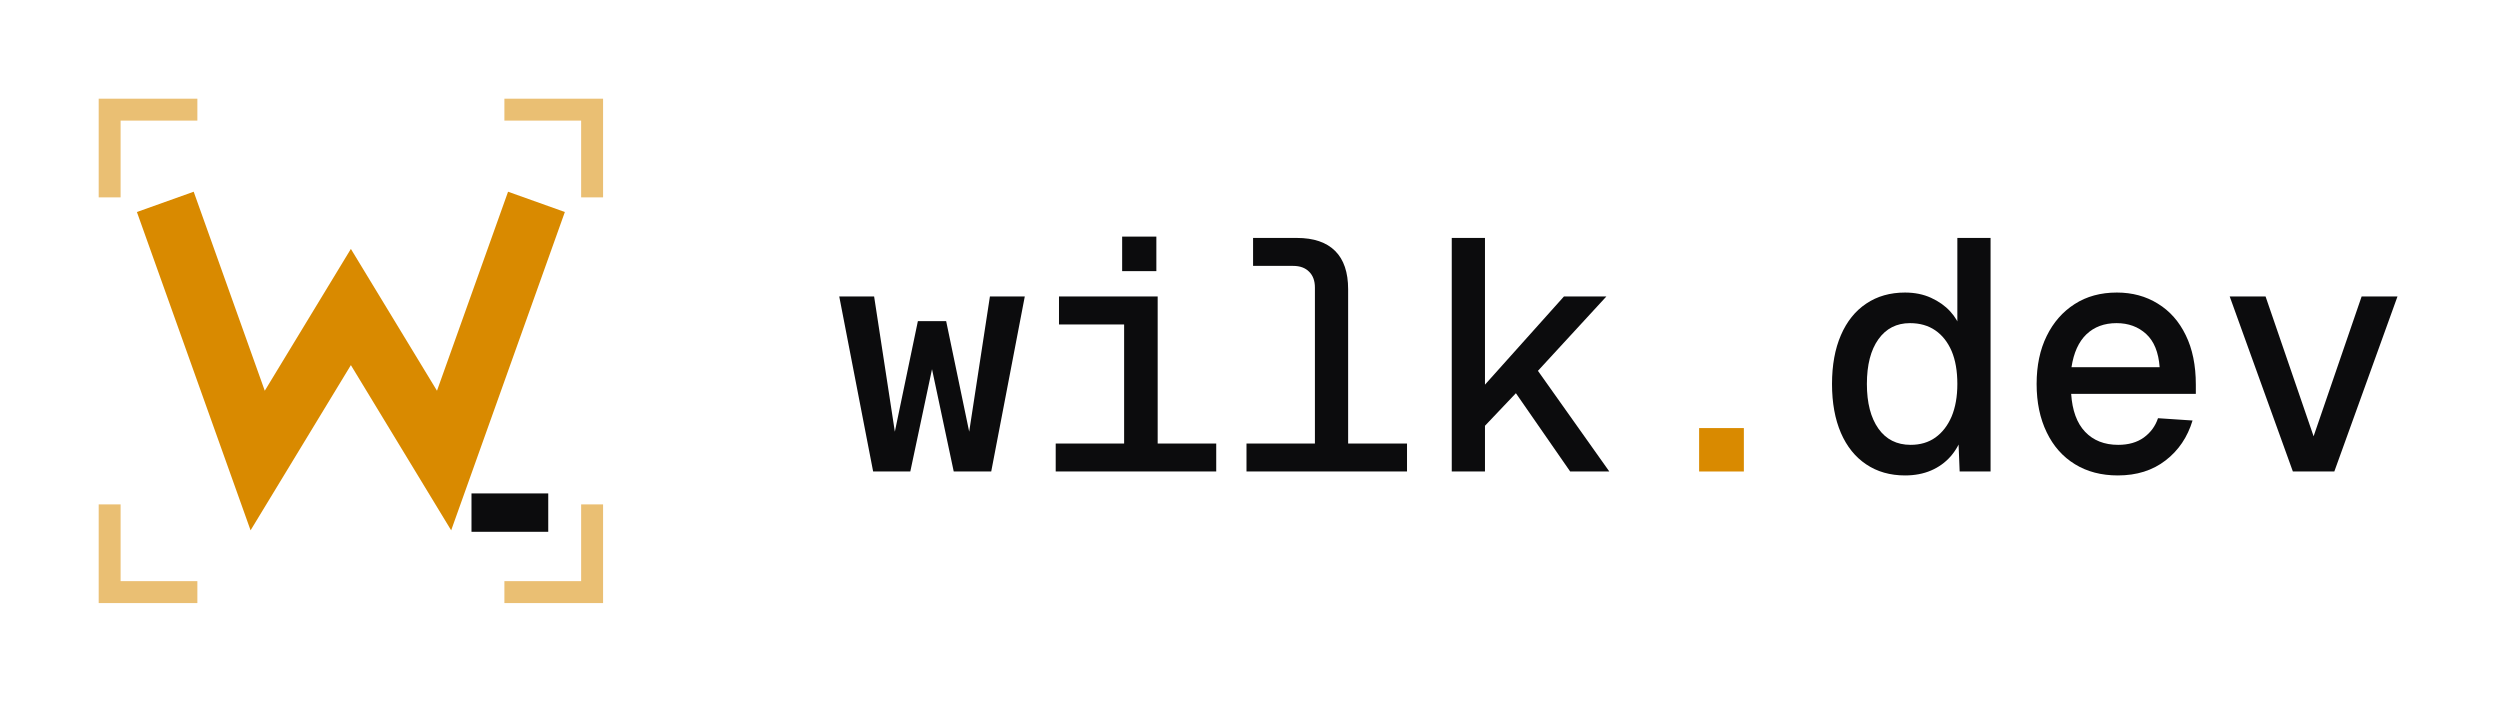
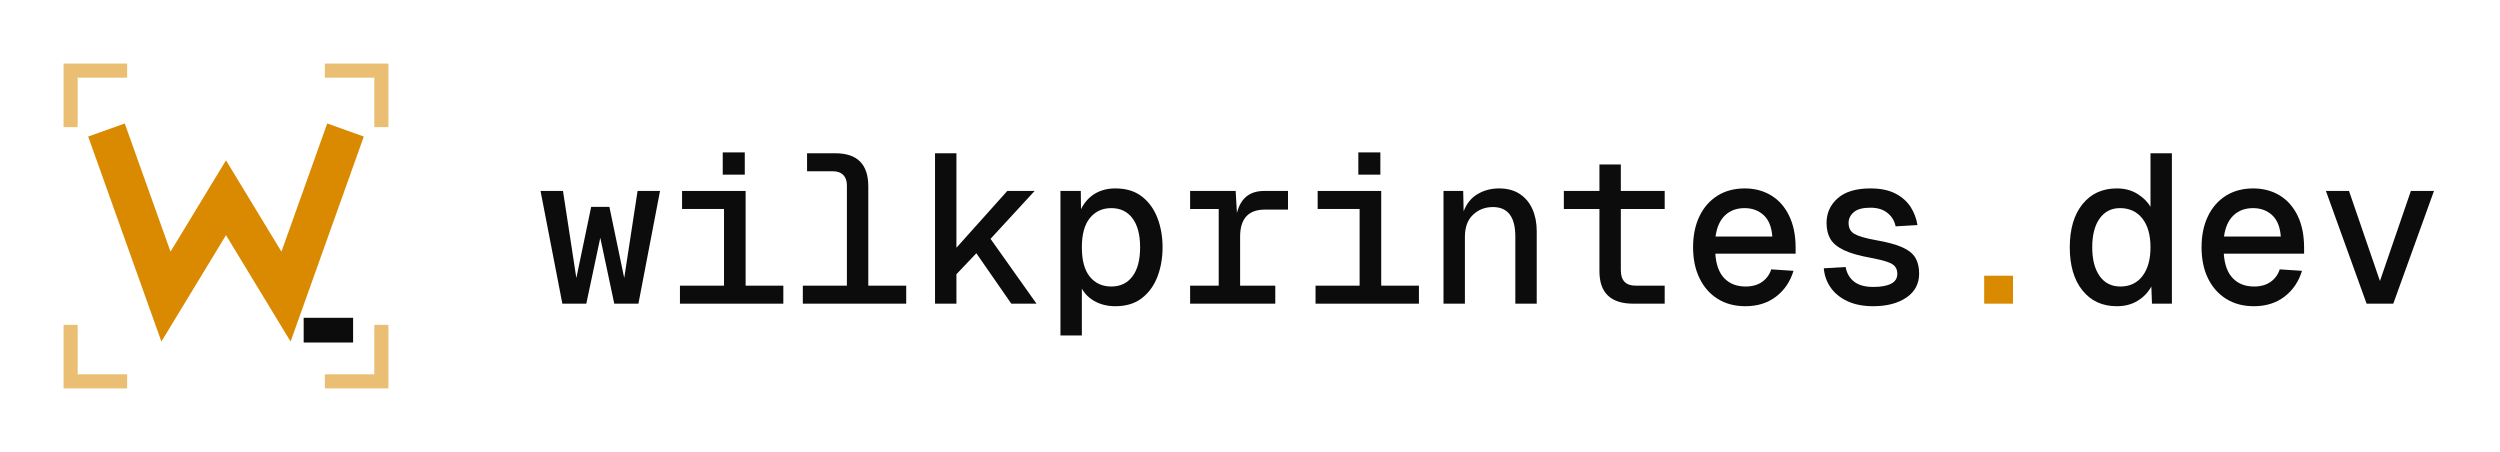
- <svg xmlns="http://www.w3.org/2000/svg" viewBox="0 0 228 64" width="912" height="256">
+ <svg xmlns="http://www.w3.org/2000/svg" viewBox="0 0 354 64" width="1416" height="256">
  <g fill="none" stroke="#d98a00" stroke-width="2" stroke-linecap="square" opacity="0.55">
    <path d="M10 17V10H17" />
    <path d="M47 10H54V17" />
    <path d="M54 47V54H47" />
    <path d="M17 54H10V47" />
  </g>
  <path d="M16 21L23.5 42L32 28L40.5 42L48 21" fill="none" stroke="#d98a00" stroke-width="5.5" stroke-linecap="square" stroke-linejoin="miter" stroke-miterlimit="10" />
  <rect x="43" y="45" width="7" height="3.5" fill="#0c0c0d" />
-   <path d="M83.02 43L79.63 43L76.54 27.04L79.72 27.04L81.61 39.37L83.71 29.29L86.29 29.29L88.39 39.37L90.28 27.04L93.46 27.04L90.40 43L86.98 43L85 33.67L83.02 43Z" fill="#0c0c0d" />
-   <path d="M102.52 43L96.28 43L96.28 40.45L102.52 40.45L102.52 28.21L103.93 29.59L96.58 29.59L96.58 27.04L105.58 27.04L105.58 40.45L110.92 40.45L110.92 43L105.58 43L102.52 43ZM105.46 24.73L102.34 24.73L102.34 21.58L105.46 21.58L105.46 24.73Z" fill="#0c0c0d" />
-   <path d="M122.95 42.04L119.92 42.04L119.92 26.23Q119.92 25.30 119.39 24.78Q118.87 24.25 117.94 24.25L117.94 24.25L114.28 24.25L114.28 21.70L118.27 21.70Q120.58 21.70 121.77 22.89Q122.95 24.07 122.95 26.38L122.95 26.38L122.95 42.04ZM128.32 43L113.68 43L113.68 40.45L128.32 40.45L128.32 43Z" fill="#0c0c0d" />
-   <path d="M135.43 43L132.40 43L132.40 21.70L135.43 21.70L135.43 35.08L142.63 27.04L146.50 27.04L140.26 33.82L146.77 43L143.20 43L138.25 35.86L135.43 38.83L135.43 43Z" fill="#0c0c0d" />
-   <path d="M159.04 43L154.96 43L154.96 39.04L159.04 39.04L159.04 43Z" fill="#d98a00" />
-   <path d="M173.74 43.36L173.74 43.36Q171.70 43.36 170.20 42.35Q168.70 41.35 167.89 39.48Q167.08 37.60 167.08 35.02L167.08 35.02Q167.08 32.44 167.89 30.57Q168.70 28.69 170.20 27.69Q171.70 26.68 173.74 26.68L173.74 26.68Q175.06 26.68 176.11 27.16Q177.16 27.64 177.85 28.39Q178.54 29.14 178.81 30.01L178.81 30.01L178.51 30.64L178.51 21.70L181.54 21.70L181.54 43L178.72 43L178.57 39.19L178.96 39.70Q178.63 40.78 177.90 41.62Q177.16 42.46 176.11 42.91Q175.06 43.36 173.74 43.36ZM174.25 40.57L174.25 40.57Q175.57 40.57 176.51 39.90Q177.46 39.22 177.99 37.98Q178.51 36.73 178.51 35.02L178.51 35.02Q178.51 33.25 177.99 32.02Q177.46 30.79 176.50 30.13Q175.54 29.47 174.19 29.47L174.19 29.47Q172.36 29.47 171.31 30.94Q170.26 32.41 170.26 35.02L170.26 35.02Q170.26 37.60 171.31 39.09Q172.36 40.57 174.25 40.57Z" fill="#0c0c0d" />
-   <path d="M193.15 43.36L193.15 43.36Q190.90 43.36 189.24 42.34Q187.57 41.32 186.66 39.43Q185.74 37.54 185.74 35.02L185.74 35.02Q185.74 32.50 186.66 30.64Q187.57 28.78 189.21 27.73Q190.84 26.68 193.06 26.68L193.06 26.68Q195.16 26.68 196.79 27.69Q198.43 28.69 199.34 30.57Q200.26 32.44 200.26 35.08L200.26 35.08L200.26 35.92L188.89 35.92Q189.04 38.20 190.16 39.38Q191.29 40.57 193.18 40.57L193.18 40.57Q194.59 40.57 195.52 39.90Q196.45 39.22 196.81 38.14L196.81 38.14L199.96 38.35Q199.27 40.63 197.50 41.99Q195.73 43.36 193.15 43.36ZM188.92 33.49L188.92 33.49L196.96 33.49Q196.81 31.45 195.73 30.46Q194.65 29.47 193.03 29.47L193.03 29.47Q191.35 29.47 190.28 30.49Q189.22 31.51 188.92 33.49Z" fill="#0c0c0d" />
-   <path d="M212.89 43L209.11 43L203.35 27.04L206.62 27.04L211 39.79L215.38 27.04L218.65 27.04L212.89 43Z" fill="#0c0c0d" />
+   <path d="M83.02 43L79.63 43L76.54 27.04L79.72 27.04L81.61 39.37L83.71 29.29L86.29 29.29L88.39 39.37L90.28 27.04L93.46 27.04L90.40 43L86.98 43L85 33.67" fill="#0c0c0d" />
+   <path d="M110.92 43L96.28 43L96.28 40.45L102.52 40.45L102.52 29.59L96.58 29.59L96.58 27.04L105.58 27.04L105.58 40.45L110.92 40.45L110.92 43M105.46 24.73L102.34 24.73L102.34 21.58L105.46 21.58" fill="#0c0c0d" />
+   <path d="M128.32 43L113.68 43L113.68 40.45L119.92 40.45L119.92 26.23Q119.92 25.30 119.41 24.78Q118.90 24.25 117.94 24.25L114.28 24.25L114.28 21.70L118.27 21.70Q122.95 21.70 122.95 26.38L122.95 40.45L128.32 40.45" fill="#0c0c0d" />
+   <path d="M135.43 43L132.40 43L132.40 21.70L135.43 21.70L135.43 35.08L142.63 27.04L146.50 27.04L140.26 33.82L146.77 43L143.20 43L138.25 35.86L135.43 38.83" fill="#0c0c0d" />
+   <path d="M153.19 47.50L150.16 47.50L150.16 27.04L153.04 27.04L153.07 29.62Q153.79 28.18 155.03 27.43Q156.28 26.68 157.93 26.68Q160.24 26.68 161.71 27.84Q163.18 28.99 163.90 30.88Q164.62 32.77 164.62 35.02Q164.62 37.27 163.90 39.16Q163.18 41.05 161.71 42.20Q160.24 43.36 157.93 43.36Q156.34 43.36 155.09 42.70Q153.85 42.04 153.19 40.87L153.19 47.50M157.36 40.57Q159.28 40.57 160.36 39.13Q161.44 37.69 161.44 35.02Q161.44 32.35 160.36 30.91Q159.28 29.47 157.36 29.47Q155.47 29.47 154.33 30.87Q153.19 32.26 153.19 35.02Q153.19 37.78 154.31 39.17Q155.44 40.57 157.36 40.57" fill="#0c0c0d" />
+   <path d="M180.58 43L168.52 43L168.52 40.45L172.57 40.45L172.57 29.59L168.52 29.59L168.52 27.04L174.97 27.04L175.15 30.16Q175.93 27.04 178.99 27.04L182.38 27.04L182.38 29.68L179.11 29.68Q175.60 29.68 175.60 33.52L175.60 40.45L180.58 40.45" fill="#0c0c0d" />
+   <path d="M200.92 43L186.28 43L186.28 40.45L192.52 40.45L192.52 29.59L186.58 29.59L186.58 27.04L195.58 27.04L195.58 40.45L200.92 40.45L200.92 43M195.46 24.73L192.34 24.73L192.34 21.58L195.46 21.58" fill="#0c0c0d" />
+   <path d="M207.43 43L204.40 43L204.40 27.04L207.19 27.04L207.25 29.92Q207.88 28.27 209.23 27.48Q210.58 26.68 212.26 26.68Q214.03 26.68 215.22 27.48Q216.40 28.27 217 29.63Q217.60 31 217.60 32.71L217.60 43L214.57 43L214.57 33.49Q214.57 29.32 211.39 29.32Q209.74 29.32 208.59 30.40Q207.43 31.48 207.43 33.55" fill="#0c0c0d" />
+   <path d="M235.72 43L231.28 43Q226.48 43 226.48 38.41L226.48 29.59L221.44 29.59L221.44 27.04L226.48 27.04L226.48 23.29L229.51 23.29L229.51 27.04L235.72 27.04L235.72 29.59L229.51 29.59L229.51 38.26Q229.51 40.45 231.61 40.45L235.72 40.45" fill="#0c0c0d" />
+   <path d="M247.15 43.36Q244.90 43.36 243.24 42.33Q241.57 41.29 240.66 39.41Q239.74 37.54 239.74 35.02Q239.74 32.50 240.64 30.63Q241.54 28.75 243.19 27.71Q244.84 26.68 247.06 26.68Q249.16 26.68 250.79 27.67Q252.43 28.66 253.34 30.55Q254.26 32.44 254.26 35.08L254.26 35.92L242.89 35.92Q243.04 38.23 244.16 39.40Q245.29 40.57 247.18 40.57Q248.59 40.57 249.52 39.91Q250.45 39.25 250.81 38.14L253.96 38.35Q253.27 40.63 251.50 41.99Q249.73 43.36 247.15 43.36M242.92 33.49L250.96 33.49Q250.81 31.45 249.73 30.46Q248.65 29.47 247.03 29.47Q245.35 29.47 244.27 30.49Q243.19 31.51 242.92 33.49" fill="#0c0c0d" />
+   <path d="M265.24 43.36Q263.11 43.36 261.58 42.64Q260.05 41.92 259.21 40.70Q258.37 39.49 258.25 37.99L261.34 37.81Q261.58 39.13 262.54 39.88Q263.50 40.63 265.27 40.63Q266.89 40.63 267.77 40.18Q268.66 39.73 268.66 38.77Q268.66 38.17 268.36 37.77Q268.06 37.36 267.24 37.08Q266.41 36.79 264.82 36.49Q262.45 36.07 261.10 35.42Q259.75 34.78 259.19 33.85Q258.64 32.92 258.64 31.57Q258.64 29.47 260.21 28.08Q261.79 26.68 264.85 26.68Q266.98 26.68 268.38 27.40Q269.77 28.12 270.54 29.30Q271.30 30.49 271.51 31.87L268.42 32.05Q268.18 30.88 267.26 30.15Q266.35 29.41 264.85 29.41Q263.23 29.41 262.50 30.04Q261.76 30.67 261.76 31.57Q261.76 32.65 262.60 33.13Q263.44 33.61 265.60 34Q268.03 34.42 269.37 35.02Q270.70 35.62 271.23 36.52Q271.75 37.42 271.75 38.74Q271.75 40.90 269.95 42.13Q268.15 43.36 265.24 43.36" fill="#0c0c0d" />
+   <path d="M285.04 43L280.96 43L280.96 39.04L285.04 39.04" fill="#d98a00" />
+   <path d="M299.74 43.36Q296.68 43.36 294.88 41.13Q293.08 38.89 293.08 35.02Q293.08 31.15 294.88 28.91Q296.68 26.68 299.74 26.68Q301.42 26.68 302.67 27.46Q303.91 28.24 304.51 29.29L304.51 21.70L307.54 21.70L307.54 43L304.72 43L304.63 40.57Q303.94 41.83 302.69 42.59Q301.45 43.36 299.74 43.36M300.25 40.57Q302.23 40.57 303.37 39.09Q304.51 37.60 304.51 35.02Q304.51 32.41 303.36 30.94Q302.20 29.47 300.19 29.47Q298.36 29.47 297.31 30.94Q296.26 32.41 296.26 35.02Q296.26 37.60 297.31 39.09Q298.36 40.57 300.25 40.57" fill="#0c0c0d" />
+   <path d="M319.15 43.36Q316.90 43.36 315.24 42.33Q313.57 41.29 312.65 39.41Q311.74 37.54 311.74 35.02Q311.74 32.50 312.64 30.63Q313.54 28.75 315.19 27.71Q316.84 26.68 319.06 26.68Q321.16 26.68 322.80 27.67Q324.43 28.66 325.35 30.55Q326.26 32.44 326.26 35.08L326.26 35.92L314.89 35.92Q315.04 38.23 316.17 39.40Q317.29 40.57 319.18 40.57Q320.59 40.57 321.52 39.91Q322.45 39.25 322.81 38.14L325.96 38.35Q325.27 40.63 323.50 41.99Q321.73 43.36 319.15 43.36M314.92 33.49L322.96 33.49Q322.81 31.45 321.73 30.46Q320.65 29.47 319.03 29.47Q317.35 29.47 316.27 30.49Q315.19 31.51 314.92 33.49" fill="#0c0c0d" />
+   <path d="M338.89 43L335.11 43L329.35 27.04L332.62 27.04L337 39.79L341.38 27.04L344.65 27.04" fill="#0c0c0d" />
</svg>
